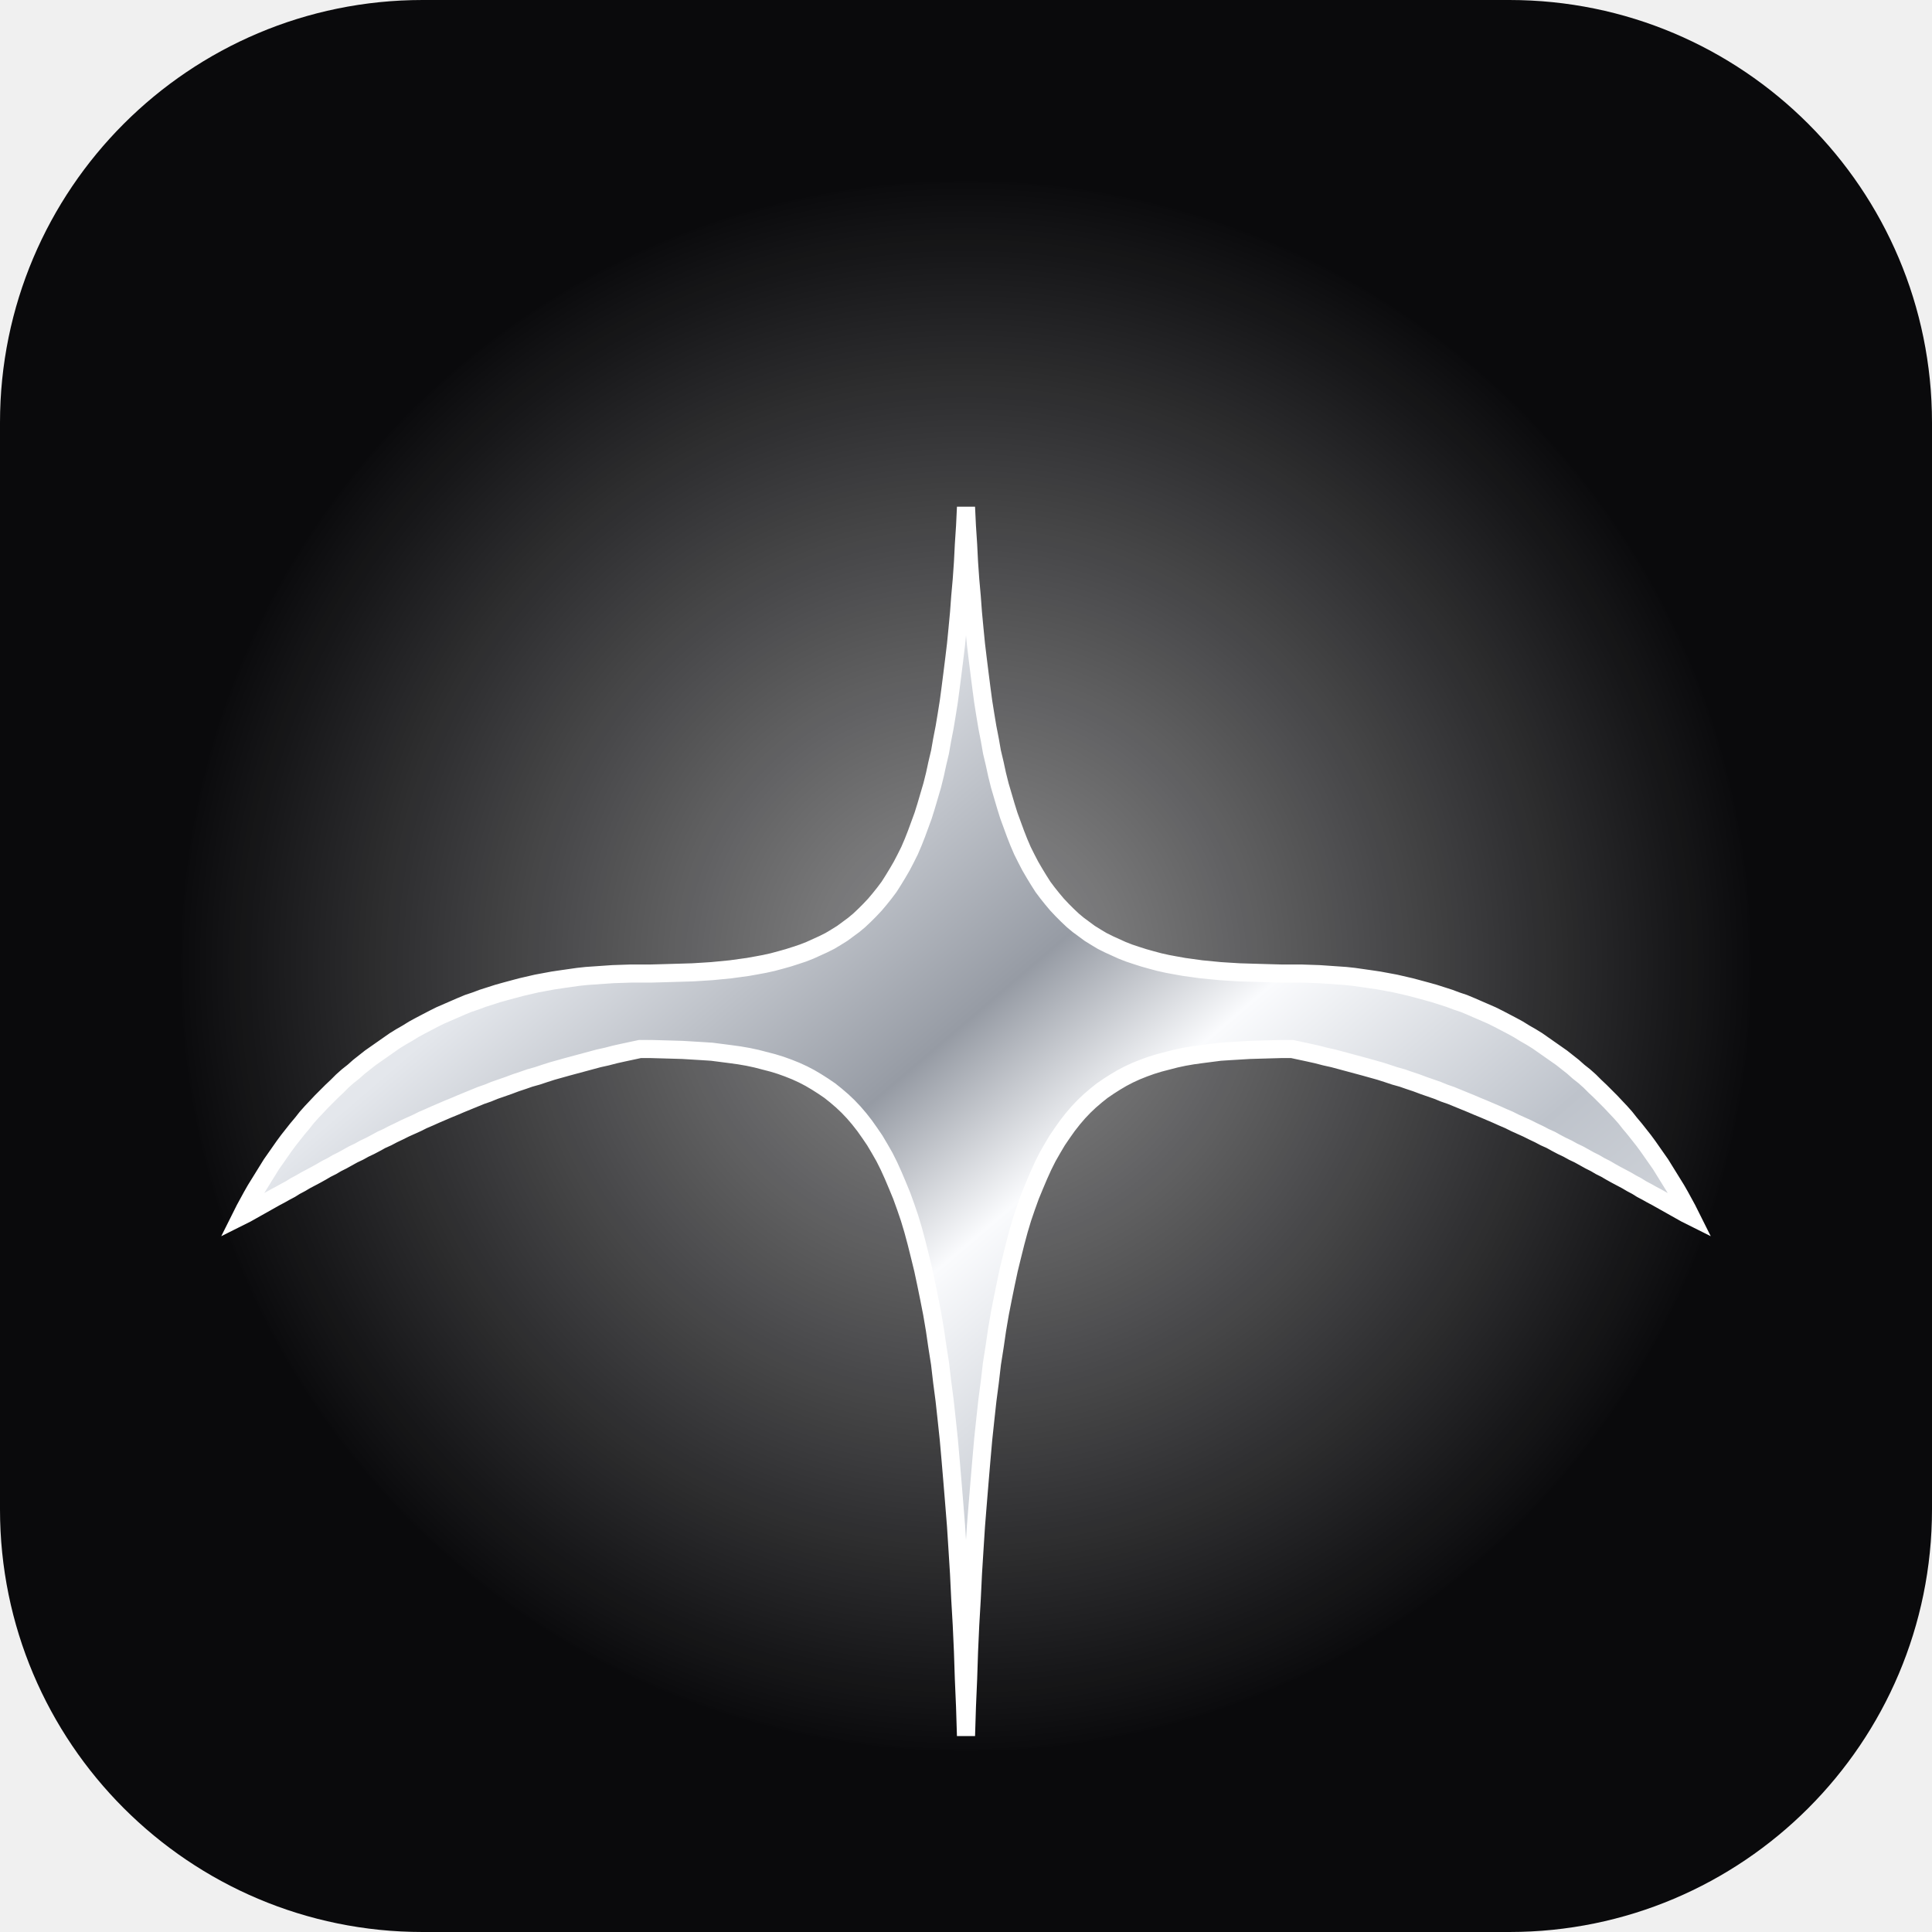
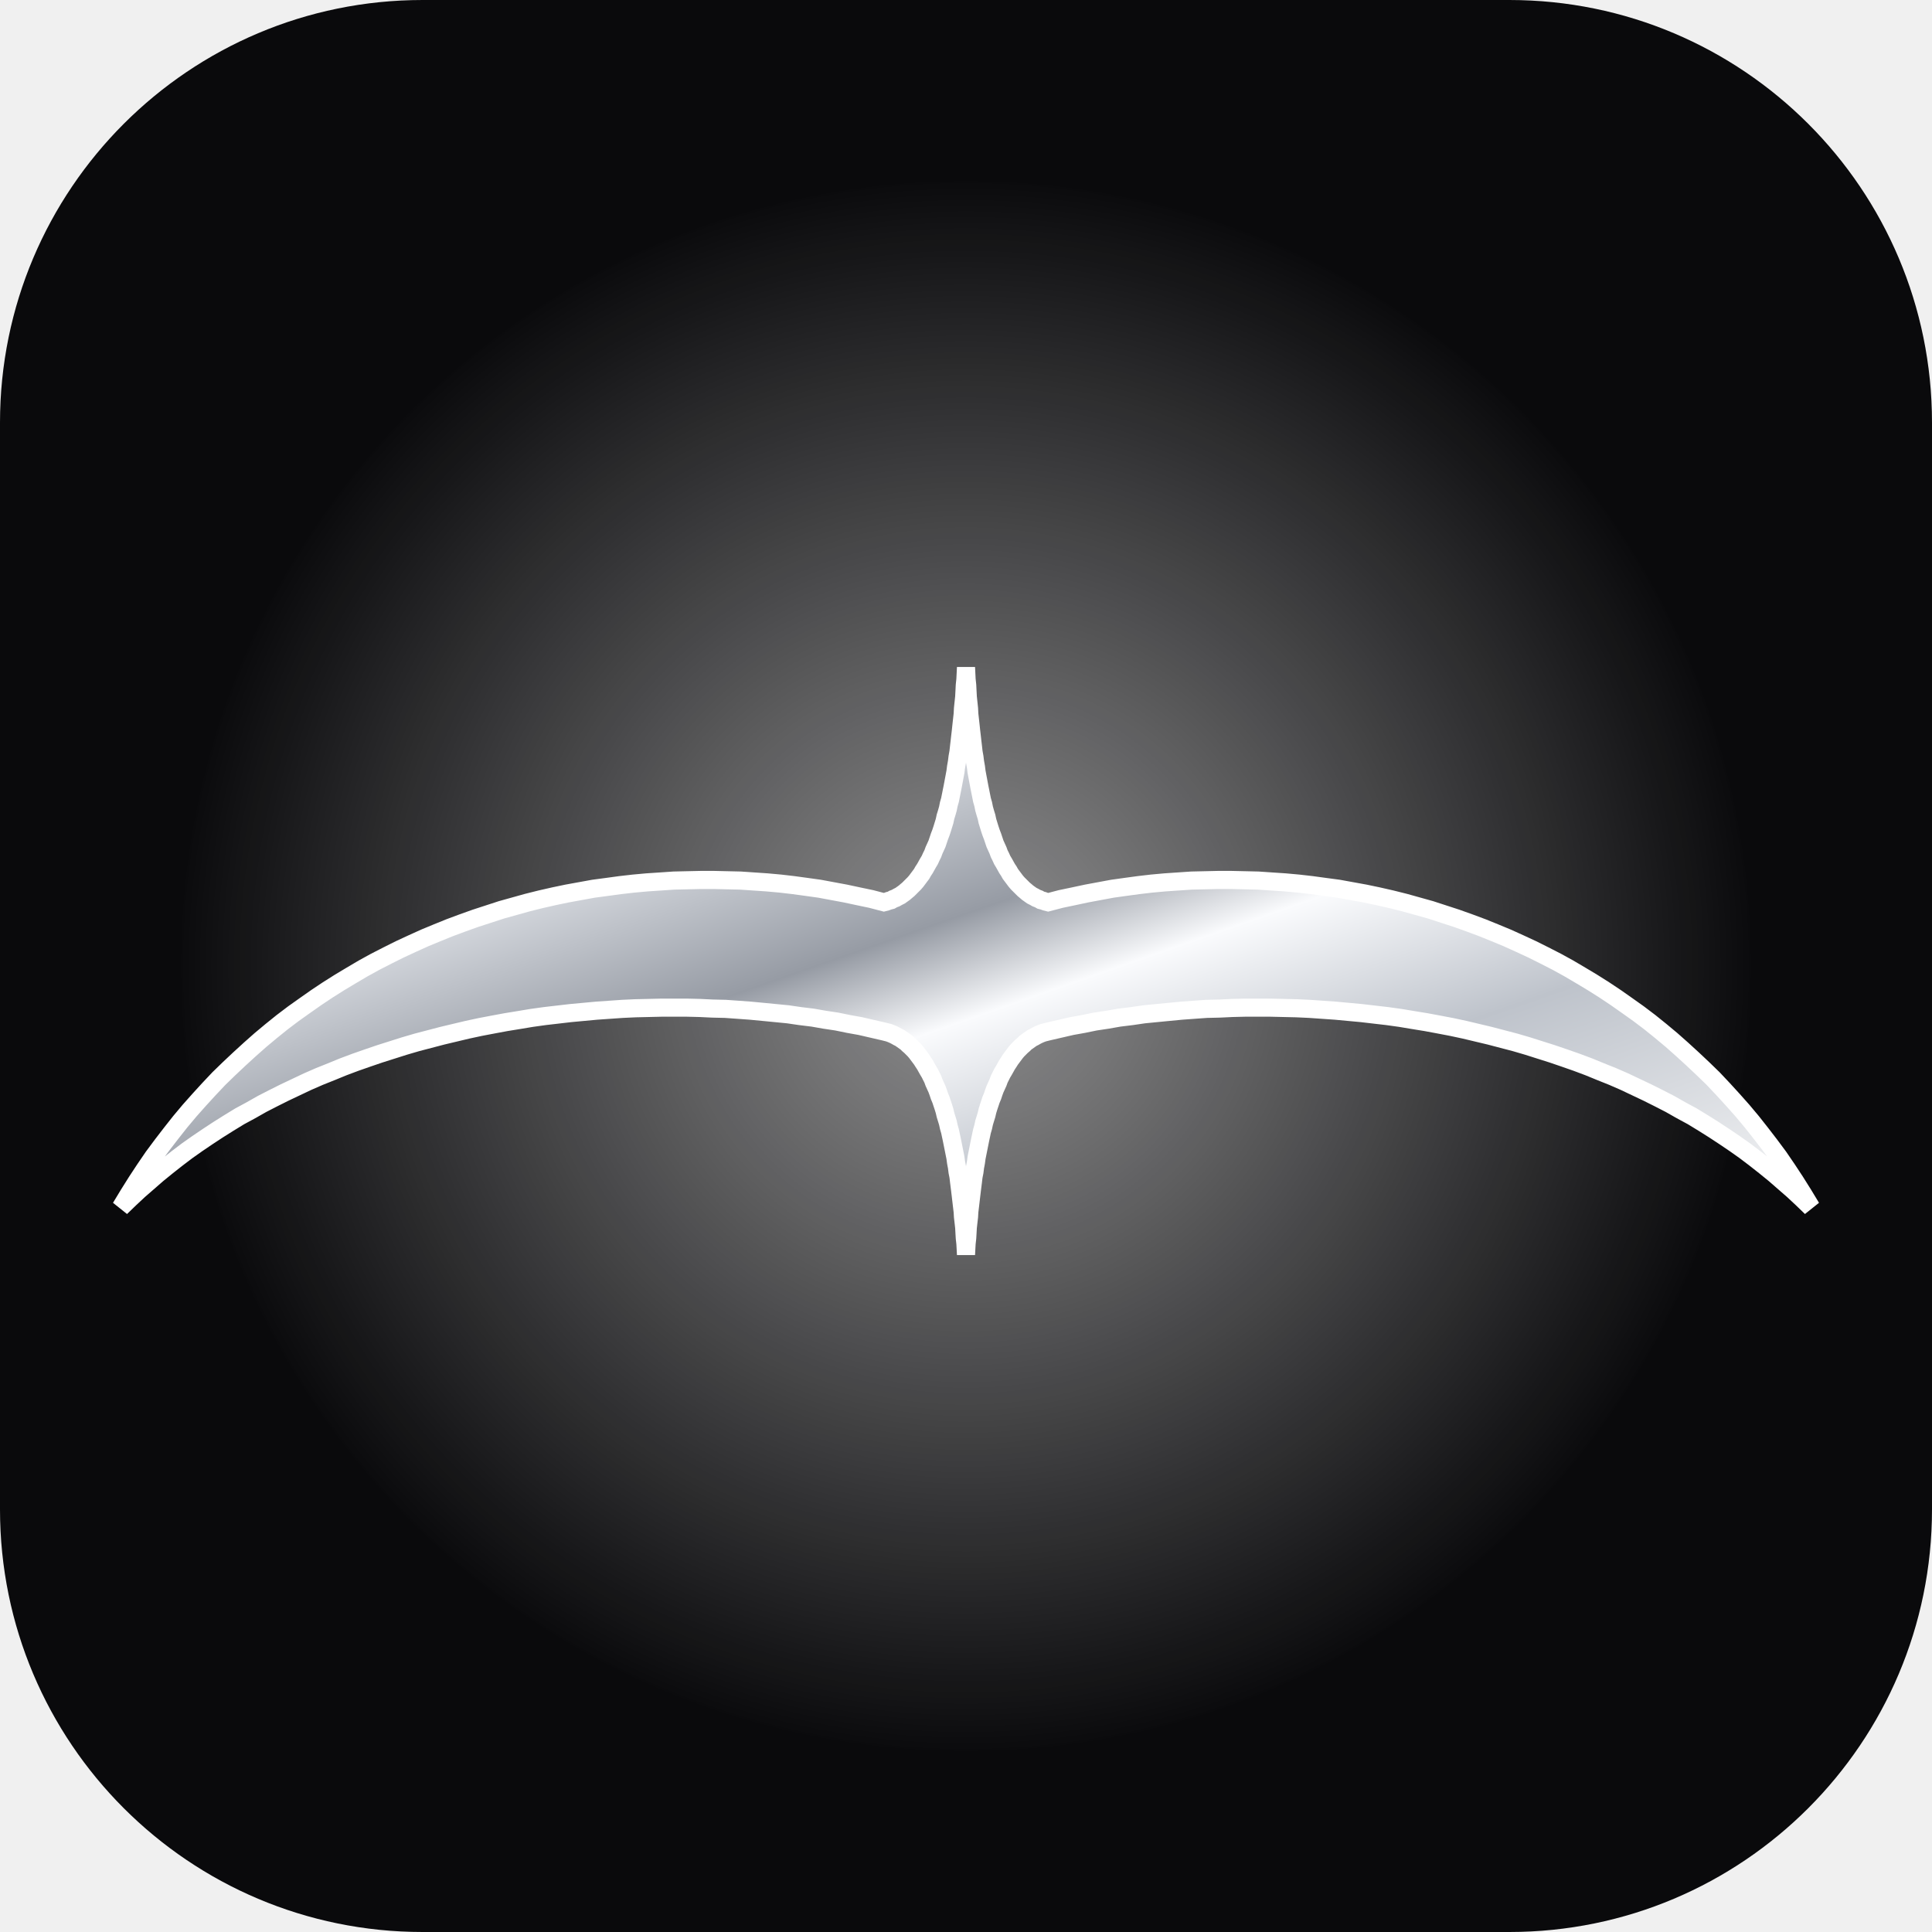
<svg xmlns="http://www.w3.org/2000/svg" viewBox="0 0 64 64">
  <defs>
    <linearGradient id="g" x1="0" y1="0" x2="1" y2="1">
      <stop offset="0" stop-color="rgb(255,255,255)" />
      <stop offset="0.28" stop-color="rgb(228,231,236)" />
      <stop offset="0.46" stop-color="rgb(150,155,164)" />
      <stop offset="0.55" stop-color="rgb(250,251,253)" />
      <stop offset="0.7" stop-color="rgb(190,195,203)" />
      <stop offset="1" stop-color="rgb(255,255,255)" />
    </linearGradient>
  </defs>
  <defs>
    <radialGradient id="h">
      <stop offset="0" stop-color="#fff" stop-opacity=".55" />
      <stop offset="1" stop-color="#fff" stop-opacity="0" />
    </radialGradient>
  </defs>
  <rect width="64" height="64" rx="14" fill="#0a0a0c" />
  <circle cx="32" cy="32" r="26" fill="url(#h)" />
-   <path d="M32.00 16.80L32.03 17.43L32.07 18.04L32.10 18.63L32.14 19.20L32.19 19.76L32.23 20.30L32.28 20.83L32.33 21.34L32.39 21.84L32.45 22.32L32.51 22.79L32.57 23.24L32.64 23.68L32.71 24.10L32.79 24.51L32.86 24.91L32.95 25.29L33.03 25.66L33.12 26.02L33.22 26.36L33.32 26.70L33.42 27.02L33.53 27.32L33.64 27.62L33.75 27.90L33.87 28.18L34.00 28.44L34.13 28.69L34.27 28.93L34.41 29.16L34.55 29.38L34.70 29.58L34.86 29.78L35.02 29.97L35.19 30.15L35.36 30.32L35.54 30.49L35.72 30.64L35.91 30.78L36.10 30.92L36.31 31.05L36.51 31.17L36.73 31.28L36.95 31.38L37.17 31.48L37.40 31.57L37.64 31.65L37.89 31.73L38.14 31.80L38.40 31.87L38.67 31.93L38.94 31.98L39.22 32.03L39.51 32.07L39.80 32.11L40.11 32.14L40.42 32.17L40.73 32.19L41.06 32.21L41.39 32.22L41.73 32.23L42.08 32.24L42.44 32.25L42.80 32.25L43.10 32.25L43.40 32.26L43.70 32.27L43.99 32.29L44.28 32.31L44.57 32.33L44.85 32.36L45.13 32.40L45.41 32.44L45.68 32.48L45.95 32.53L46.22 32.58L46.48 32.64L46.74 32.70L47.00 32.77L47.26 32.84L47.51 32.91L47.76 32.99L48.01 33.07L48.25 33.16L48.49 33.24L48.73 33.34L48.96 33.44L49.19 33.54L49.42 33.64L49.64 33.75L49.87 33.87L50.08 33.98L50.30 34.10L50.51 34.23L50.72 34.35L50.93 34.48L51.13 34.62L51.33 34.76L51.53 34.90L51.73 35.04L51.92 35.19L52.11 35.34L52.29 35.50L52.48 35.65L52.66 35.81L52.83 35.98L53.01 36.15L53.18 36.32L53.35 36.49L53.51 36.66L53.68 36.84L53.84 37.02L53.99 37.21L54.15 37.40L54.30 37.59L54.45 37.78L54.59 37.97L54.73 38.17L54.87 38.37L55.01 38.57L55.14 38.78L55.27 38.99L55.40 39.20L55.53 39.41L55.65 39.62L55.77 39.84L55.89 40.06L56.00 40.28L55.84 40.20L55.68 40.11L55.52 40.02L55.36 39.93L55.20 39.84L55.04 39.75L54.88 39.66L54.71 39.57L54.55 39.48L54.38 39.39L54.22 39.29L54.05 39.20L53.88 39.10L53.71 39.01L53.54 38.92L53.36 38.82L53.19 38.72L53.01 38.63L52.84 38.53L52.66 38.44L52.48 38.34L52.30 38.24L52.11 38.15L51.93 38.05L51.74 37.96L51.55 37.86L51.37 37.76L51.17 37.67L50.98 37.57L50.79 37.48L50.59 37.38L50.39 37.29L50.19 37.20L49.99 37.10L49.78 37.01L49.58 36.92L49.37 36.83L49.16 36.74L48.94 36.65L48.73 36.56L48.51 36.47L48.29 36.38L48.07 36.29L47.84 36.21L47.62 36.12L47.39 36.04L47.16 35.96L46.92 35.87L46.68 35.79L46.45 35.71L46.20 35.64L45.96 35.56L45.71 35.48L45.46 35.41L45.21 35.34L44.95 35.27L44.69 35.20L44.43 35.13L44.17 35.06L43.90 35.00L43.63 34.93L43.36 34.87L43.08 34.81L42.80 34.75L42.44 34.75L42.08 34.76L41.73 34.77L41.39 34.78L41.06 34.80L40.73 34.82L40.42 34.84L40.11 34.88L39.80 34.92L39.51 34.96L39.22 35.01L38.94 35.07L38.67 35.14L38.40 35.21L38.14 35.29L37.89 35.38L37.64 35.48L37.40 35.59L37.17 35.71L36.95 35.84L36.73 35.98L36.51 36.13L36.31 36.29L36.10 36.47L35.91 36.65L35.72 36.85L35.54 37.06L35.36 37.29L35.19 37.53L35.02 37.78L34.86 38.05L34.70 38.33L34.55 38.63L34.41 38.94L34.27 39.27L34.13 39.61L34.00 39.97L33.87 40.35L33.75 40.75L33.64 41.16L33.53 41.60L33.42 42.05L33.32 42.52L33.22 43.01L33.12 43.52L33.03 44.05L32.95 44.60L32.86 45.17L32.79 45.77L32.71 46.38L32.64 47.02L32.57 47.68L32.51 48.36L32.45 49.07L32.39 49.80L32.33 50.55L32.28 51.33L32.23 52.13L32.19 52.96L32.14 53.82L32.10 54.70L32.07 55.61L32.03 56.54L32.00 57.50L31.97 56.54L31.93 55.61L31.90 54.70L31.86 53.82L31.81 52.96L31.77 52.13L31.72 51.33L31.67 50.55L31.61 49.80L31.55 49.07L31.49 48.36L31.43 47.68L31.36 47.02L31.29 46.38L31.21 45.77L31.14 45.17L31.05 44.60L30.97 44.05L30.88 43.52L30.78 43.01L30.68 42.52L30.58 42.05L30.47 41.60L30.36 41.16L30.25 40.75L30.13 40.35L30.00 39.97L29.87 39.61L29.73 39.27L29.59 38.94L29.45 38.63L29.30 38.33L29.14 38.05L28.98 37.78L28.81 37.53L28.64 37.29L28.46 37.06L28.28 36.85L28.09 36.65L27.90 36.47L27.69 36.29L27.49 36.13L27.27 35.98L27.05 35.84L26.83 35.71L26.60 35.59L26.36 35.48L26.11 35.38L25.86 35.29L25.60 35.21L25.33 35.14L25.06 35.07L24.78 35.01L24.49 34.96L24.20 34.92L23.89 34.88L23.58 34.84L23.27 34.82L22.94 34.80L22.61 34.78L22.27 34.77L21.92 34.76L21.56 34.75L21.20 34.75L20.92 34.81L20.64 34.87L20.37 34.93L20.10 35.00L19.83 35.06L19.57 35.13L19.31 35.20L19.05 35.27L18.79 35.34L18.54 35.41L18.29 35.48L18.04 35.56L17.80 35.64L17.55 35.71L17.32 35.79L17.08 35.87L16.84 35.96L16.61 36.04L16.38 36.12L16.16 36.21L15.93 36.29L15.71 36.38L15.49 36.47L15.27 36.56L15.06 36.65L14.84 36.74L14.63 36.83L14.42 36.92L14.22 37.01L14.01 37.10L13.81 37.20L13.61 37.29L13.41 37.38L13.21 37.48L13.02 37.57L12.83 37.67L12.63 37.76L12.45 37.86L12.26 37.96L12.07 38.05L11.89 38.15L11.70 38.24L11.52 38.34L11.34 38.44L11.16 38.53L10.99 38.63L10.81 38.72L10.64 38.82L10.46 38.92L10.29 39.01L10.12 39.10L9.95 39.20L9.78 39.29L9.62 39.39L9.45 39.48L9.29 39.57L9.12 39.66L8.96 39.75L8.80 39.84L8.64 39.93L8.48 40.02L8.32 40.11L8.16 40.20L8.00 40.28L8.11 40.06L8.23 39.84L8.35 39.62L8.47 39.41L8.60 39.20L8.73 38.99L8.86 38.78L8.99 38.57L9.13 38.37L9.27 38.17L9.41 37.97L9.55 37.78L9.70 37.59L9.85 37.40L10.01 37.21L10.16 37.02L10.32 36.84L10.49 36.66L10.65 36.49L10.82 36.32L10.99 36.15L11.17 35.98L11.34 35.81L11.52 35.65L11.71 35.50L11.89 35.34L12.08 35.19L12.27 35.04L12.47 34.90L12.67 34.76L12.87 34.62L13.07 34.48L13.28 34.35L13.49 34.23L13.70 34.10L13.92 33.98L14.13 33.87L14.36 33.75L14.58 33.64L14.81 33.54L15.04 33.44L15.27 33.34L15.51 33.24L15.75 33.16L15.99 33.07L16.24 32.99L16.49 32.91L16.74 32.84L17.00 32.77L17.26 32.70L17.52 32.64L17.78 32.58L18.05 32.53L18.32 32.48L18.59 32.44L18.87 32.40L19.15 32.36L19.43 32.33L19.72 32.31L20.01 32.29L20.30 32.27L20.60 32.26L20.90 32.25L21.20 32.25L21.56 32.25L21.92 32.24L22.27 32.23L22.61 32.22L22.94 32.21L23.27 32.19L23.58 32.17L23.89 32.14L24.20 32.11L24.49 32.07L24.78 32.03L25.06 31.98L25.33 31.93L25.60 31.87L25.86 31.80L26.11 31.73L26.36 31.65L26.60 31.57L26.83 31.48L27.05 31.38L27.27 31.28L27.49 31.17L27.69 31.05L27.90 30.92L28.09 30.78L28.28 30.64L28.46 30.49L28.64 30.32L28.81 30.15L28.98 29.97L29.14 29.78L29.30 29.58L29.45 29.38L29.59 29.16L29.73 28.93L29.87 28.69L30.00 28.44L30.13 28.18L30.25 27.90L30.36 27.62L30.47 27.32L30.58 27.02L30.68 26.70L30.78 26.36L30.88 26.02L30.97 25.66L31.05 25.29L31.14 24.91L31.21 24.51L31.29 24.10L31.36 23.68L31.43 23.24L31.49 22.79L31.55 22.32L31.61 21.84L31.67 21.34L31.72 20.83L31.77 20.30L31.81 19.76L31.86 19.20L31.90 18.63L31.93 18.04L31.97 17.43Z" fill="url(#g)" stroke="#fff" stroke-width=".6" />
+   <path d="M32.00 22.11L32.01 22.31L32.02 22.51L32.04 22.70L32.05 22.90L32.06 23.09L32.08 23.28L32.10 23.47L32.11 23.66L32.13 23.84L32.15 24.02L32.17 24.21L32.19 24.38L32.21 24.56L32.23 24.73L32.25 24.91L32.28 25.08L32.30 25.24L32.33 25.41L32.35 25.57L32.38 25.73L32.41 25.89L32.44 26.05L32.47 26.20L32.50 26.35L32.53 26.50L32.57 26.64L32.60 26.79L32.64 26.93L32.68 27.06L32.71 27.20L32.75 27.33L32.79 27.46L32.83 27.58L32.88 27.71L32.92 27.83L32.96 27.95L33.01 28.06L33.06 28.17L33.10 28.28L33.15 28.38L33.20 28.49L33.26 28.59L33.31 28.68L33.36 28.77L33.42 28.86L33.47 28.95L33.53 29.03L33.59 29.11L33.65 29.19L33.71 29.26L33.78 29.33L33.84 29.39L33.91 29.46L33.97 29.51L34.04 29.57L34.11 29.62L34.18 29.67L34.26 29.71L34.33 29.75L34.41 29.78L34.48 29.82L34.56 29.84L34.64 29.87L34.72 29.89L35.14 29.78L35.57 29.69L35.99 29.60L36.42 29.52L36.85 29.44L37.28 29.38L37.72 29.32L38.15 29.27L38.59 29.23L39.03 29.20L39.47 29.17L39.91 29.16L40.35 29.15L40.79 29.15L41.24 29.16L41.68 29.17L42.12 29.20L42.57 29.23L43.01 29.27L43.45 29.32L43.89 29.38L44.34 29.44L44.78 29.52L45.22 29.60L45.65 29.69L46.09 29.79L46.53 29.90L46.96 30.02L47.39 30.14L47.82 30.28L48.25 30.42L48.67 30.57L49.10 30.73L49.52 30.90L49.93 31.07L50.35 31.26L50.76 31.45L51.16 31.65L51.57 31.86L51.97 32.08L52.36 32.31L52.76 32.55L53.14 32.79L53.53 33.05L53.90 33.31L54.28 33.58L54.65 33.86L55.01 34.15L55.37 34.45L55.72 34.76L56.07 35.08L56.41 35.40L56.75 35.73L57.08 36.08L57.40 36.43L57.72 36.79L58.03 37.16L58.33 37.54L58.63 37.93L58.92 38.32L59.20 38.73L59.47 39.14L59.74 39.57L60.00 40.00L59.70 39.71L59.40 39.43L59.09 39.16L58.78 38.89L58.46 38.63L58.13 38.37L57.80 38.12L57.46 37.88L57.12 37.65L56.77 37.42L56.42 37.20L56.06 36.98L55.69 36.78L55.32 36.57L54.95 36.38L54.57 36.19L54.19 36.01L53.81 35.83L53.42 35.66L53.02 35.50L52.63 35.34L52.23 35.19L51.83 35.05L51.42 34.91L51.01 34.78L50.60 34.65L50.19 34.53L49.77 34.42L49.35 34.31L48.93 34.21L48.51 34.11L48.09 34.02L47.67 33.94L47.24 33.86L46.81 33.79L46.39 33.72L45.96 33.66L45.53 33.61L45.10 33.56L44.67 33.52L44.24 33.48L43.81 33.45L43.38 33.42L42.95 33.40L42.52 33.39L42.09 33.38L41.67 33.38L41.24 33.38L40.82 33.39L40.40 33.41L39.97 33.42L39.55 33.45L39.14 33.48L38.72 33.52L38.31 33.56L37.90 33.60L37.49 33.66L37.08 33.71L36.68 33.78L36.28 33.84L35.89 33.92L35.50 33.99L35.11 34.08L34.72 34.17L34.64 34.19L34.56 34.21L34.48 34.24L34.41 34.27L34.33 34.31L34.26 34.35L34.18 34.39L34.11 34.44L34.04 34.49L33.97 34.54L33.91 34.60L33.84 34.66L33.78 34.72L33.71 34.79L33.65 34.86L33.59 34.94L33.53 35.02L33.47 35.10L33.42 35.18L33.36 35.27L33.31 35.36L33.26 35.45L33.20 35.55L33.15 35.65L33.10 35.75L33.06 35.86L33.01 35.97L32.96 36.08L32.92 36.19L32.88 36.31L32.83 36.43L32.79 36.55L32.75 36.67L32.71 36.80L32.68 36.93L32.64 37.06L32.60 37.19L32.57 37.33L32.53 37.47L32.50 37.61L32.47 37.75L32.44 37.90L32.41 38.05L32.38 38.20L32.35 38.35L32.33 38.50L32.30 38.66L32.28 38.82L32.25 38.97L32.23 39.14L32.21 39.30L32.19 39.46L32.17 39.63L32.15 39.80L32.13 39.97L32.11 40.14L32.10 40.31L32.08 40.48L32.06 40.66L32.05 40.84L32.04 41.01L32.02 41.19L32.01 41.37L32.00 41.56L31.99 41.37L31.98 41.19L31.96 41.01L31.95 40.84L31.94 40.66L31.92 40.48L31.90 40.31L31.89 40.14L31.87 39.97L31.85 39.80L31.83 39.63L31.81 39.46L31.79 39.30L31.77 39.14L31.75 38.97L31.72 38.82L31.70 38.66L31.67 38.50L31.65 38.35L31.62 38.20L31.59 38.05L31.56 37.90L31.53 37.75L31.50 37.61L31.47 37.47L31.43 37.33L31.40 37.19L31.36 37.06L31.32 36.93L31.29 36.80L31.25 36.67L31.21 36.55L31.17 36.43L31.12 36.31L31.08 36.19L31.04 36.08L30.99 35.97L30.94 35.86L30.90 35.75L30.85 35.65L30.80 35.55L30.74 35.45L30.69 35.36L30.64 35.27L30.58 35.18L30.53 35.10L30.47 35.02L30.41 34.94L30.35 34.86L30.29 34.79L30.22 34.72L30.16 34.66L30.09 34.60L30.03 34.54L29.96 34.49L29.89 34.44L29.82 34.39L29.74 34.35L29.67 34.31L29.59 34.27L29.52 34.24L29.44 34.21L29.36 34.19L29.28 34.17L28.89 34.08L28.50 33.99L28.11 33.92L27.72 33.84L27.32 33.78L26.92 33.71L26.51 33.66L26.10 33.60L25.69 33.56L25.28 33.52L24.86 33.48L24.45 33.45L24.03 33.42L23.60 33.41L23.18 33.39L22.76 33.38L22.33 33.38L21.91 33.38L21.48 33.39L21.05 33.40L20.62 33.42L20.19 33.45L19.76 33.48L19.33 33.52L18.90 33.56L18.47 33.61L18.04 33.66L17.61 33.72L17.19 33.79L16.76 33.86L16.33 33.94L15.91 34.02L15.49 34.11L15.07 34.21L14.65 34.31L14.23 34.42L13.81 34.53L13.40 34.65L12.99 34.78L12.58 34.91L12.17 35.05L11.77 35.19L11.37 35.34L10.98 35.50L10.58 35.66L10.19 35.83L9.81 36.01L9.43 36.19L9.05 36.38L8.68 36.57L8.31 36.78L7.94 36.98L7.58 37.20L7.23 37.42L6.88 37.65L6.54 37.88L6.20 38.12L5.87 38.37L5.54 38.63L5.22 38.89L4.91 39.16L4.60 39.43L4.30 39.71L4.00 40.00L4.26 39.57L4.53 39.14L4.80 38.73L5.08 38.32L5.37 37.93L5.67 37.54L5.97 37.16L6.28 36.79L6.60 36.43L6.92 36.08L7.25 35.73L7.59 35.40L7.93 35.08L8.28 34.76L8.63 34.45L8.99 34.15L9.35 33.86L9.72 33.58L10.10 33.31L10.47 33.05L10.86 32.79L11.24 32.55L11.64 32.31L12.03 32.08L12.43 31.86L12.84 31.65L13.24 31.45L13.65 31.26L14.07 31.07L14.48 30.90L14.90 30.73L15.33 30.57L15.75 30.42L16.18 30.28L16.61 30.14L17.04 30.02L17.47 29.90L17.91 29.79L18.35 29.69L18.78 29.60L19.22 29.52L19.66 29.44L20.11 29.38L20.55 29.32L20.99 29.27L21.43 29.23L21.88 29.20L22.32 29.17L22.76 29.16L23.21 29.15L23.65 29.15L24.09 29.16L24.53 29.17L24.97 29.20L25.41 29.23L25.85 29.27L26.28 29.32L26.72 29.38L27.15 29.44L27.58 29.52L28.01 29.60L28.43 29.69L28.86 29.78L29.28 29.89L29.36 29.87L29.44 29.84L29.52 29.82L29.59 29.78L29.67 29.75L29.74 29.71L29.82 29.67L29.89 29.62L29.96 29.57L30.03 29.51L30.09 29.46L30.16 29.39L30.22 29.33L30.29 29.26L30.35 29.19L30.41 29.11L30.47 29.03L30.53 28.95L30.58 28.86L30.64 28.77L30.69 28.68L30.74 28.59L30.80 28.49L30.85 28.38L30.90 28.28L30.94 28.17L30.99 28.06L31.04 27.95L31.08 27.83L31.12 27.71L31.17 27.58L31.21 27.46L31.25 27.33L31.29 27.20L31.32 27.06L31.36 26.93L31.40 26.79L31.43 26.64L31.47 26.50L31.50 26.35L31.53 26.20L31.56 26.05L31.59 25.89L31.62 25.73L31.65 25.57L31.67 25.41L31.70 25.24L31.72 25.08L31.75 24.91L31.77 24.73L31.79 24.56L31.81 24.38L31.83 24.21L31.85 24.02L31.87 23.84L31.89 23.66L31.90 23.47L31.92 23.28L31.94 23.09L31.95 22.90L31.96 22.70L31.98 22.51L31.99 22.31Z" fill="url(#g)" stroke="#fff" stroke-width=".6" />
</svg>
